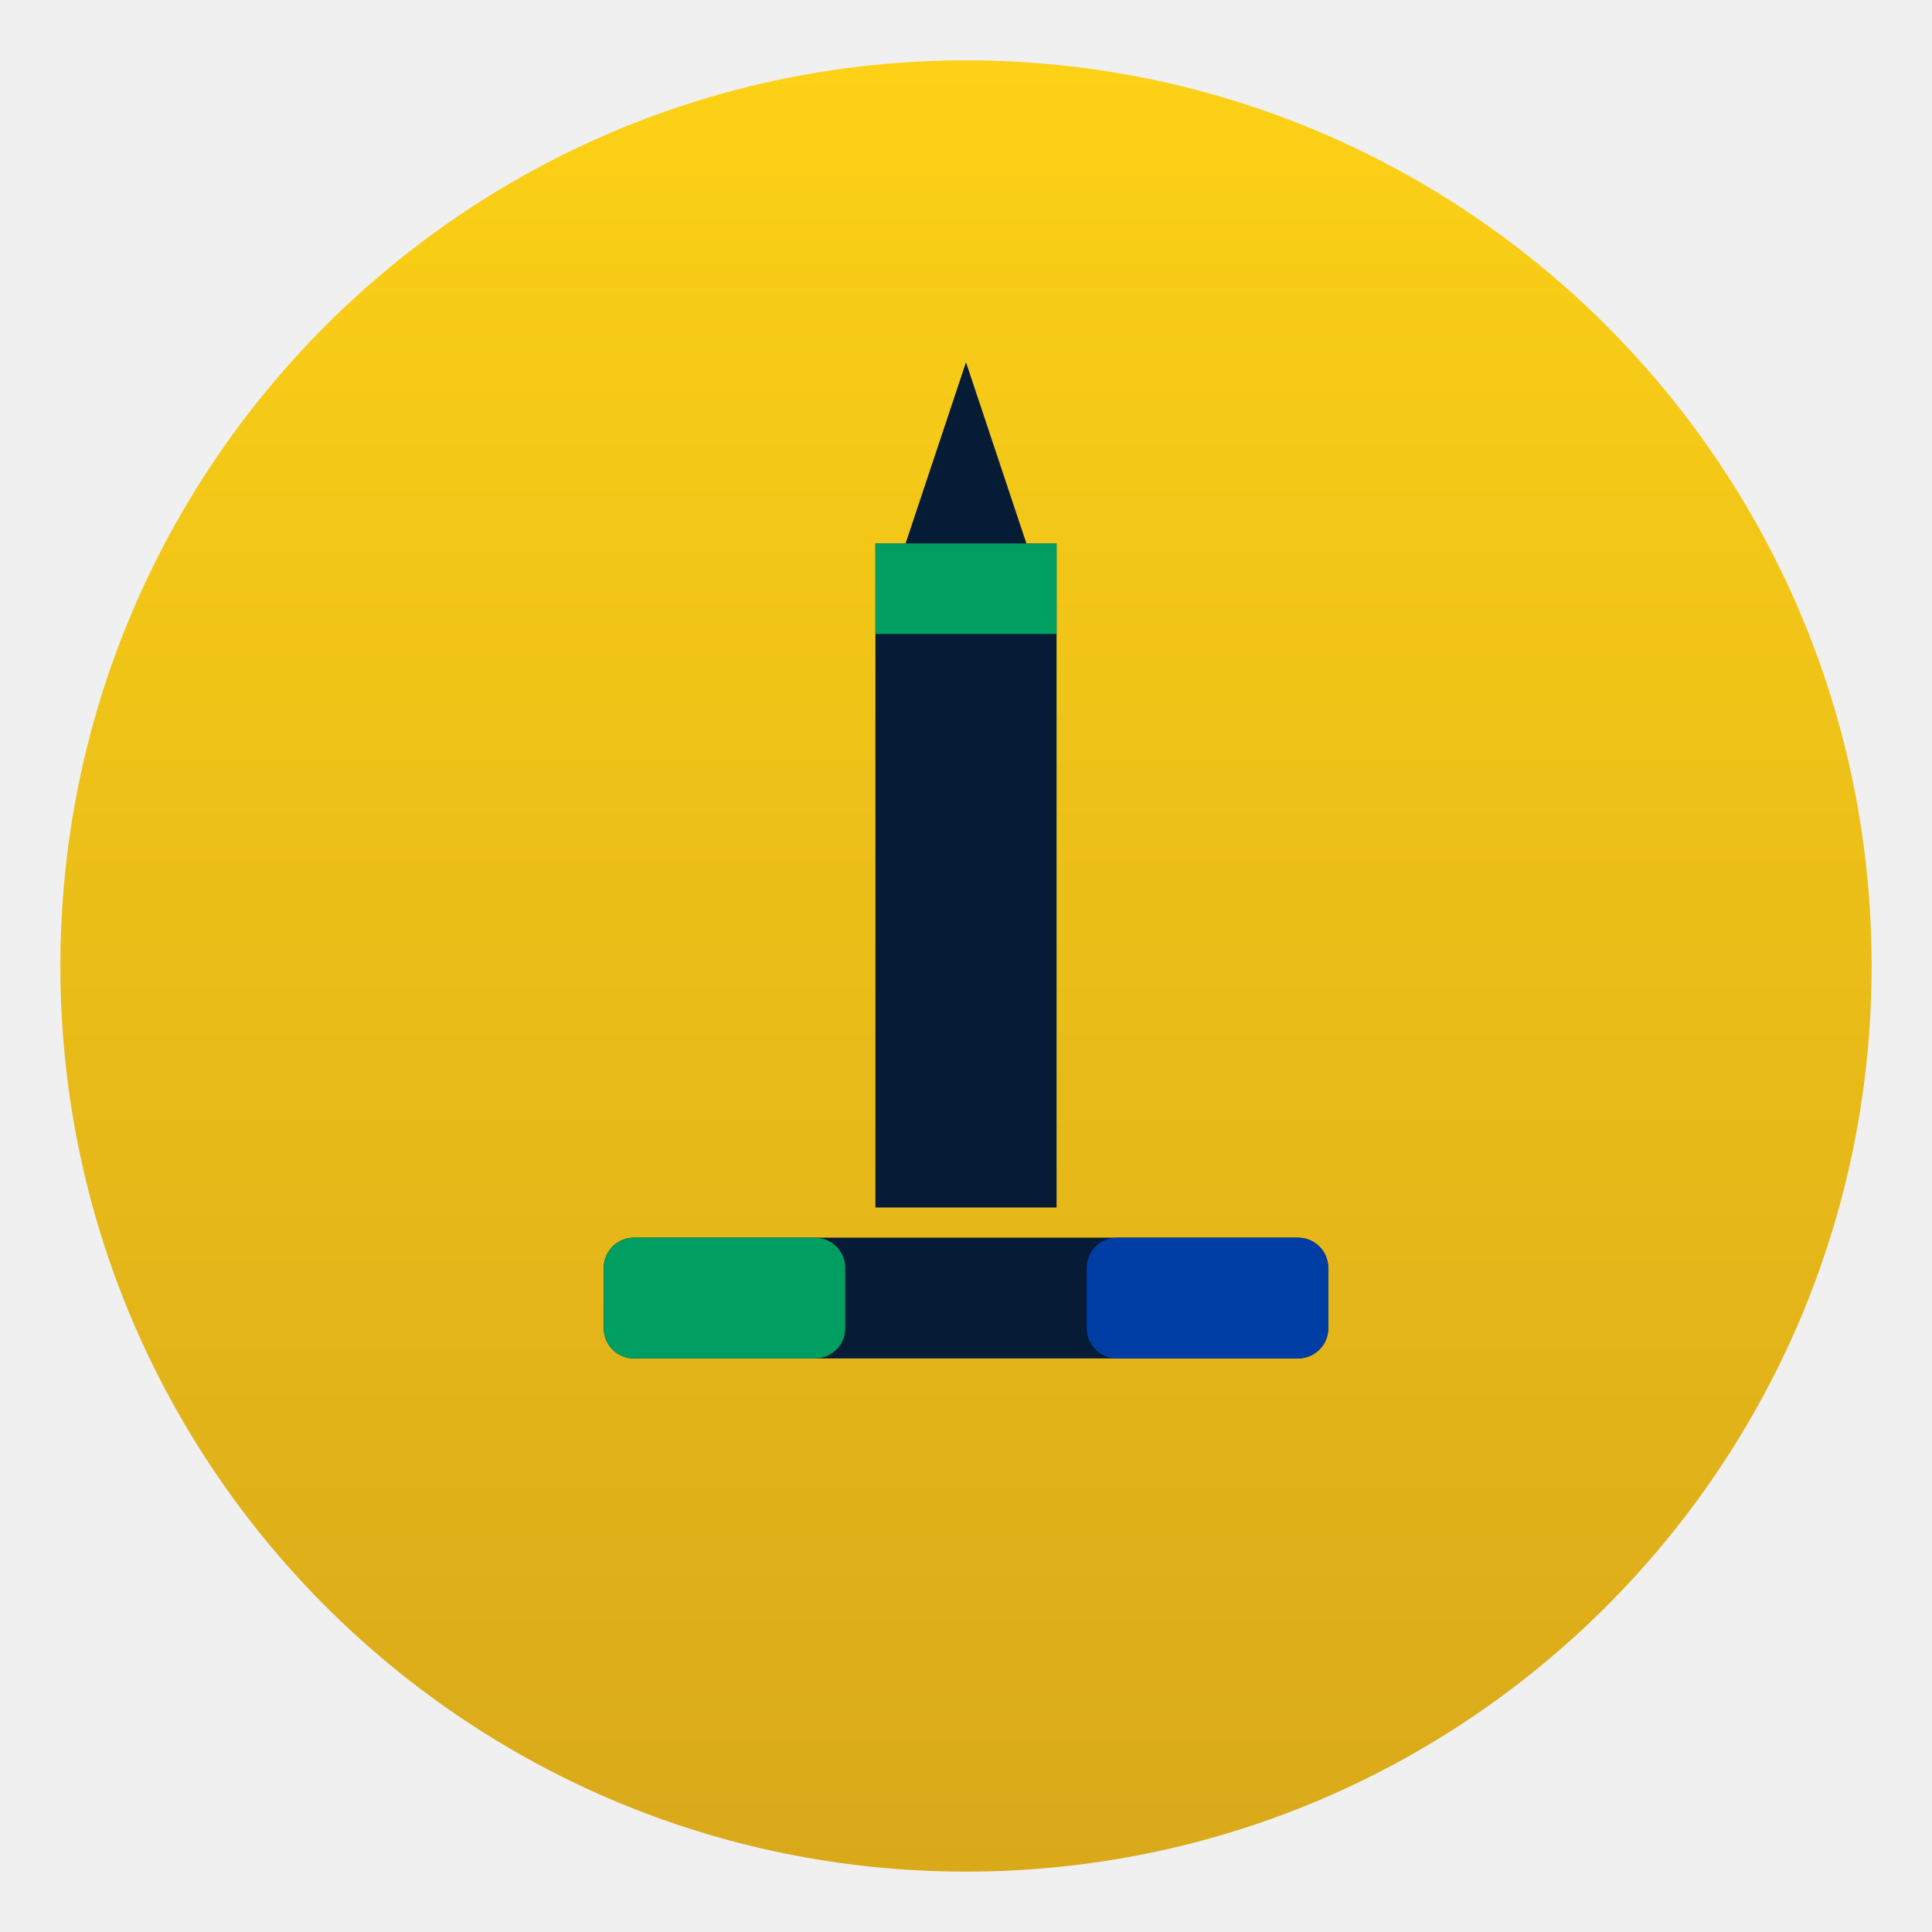
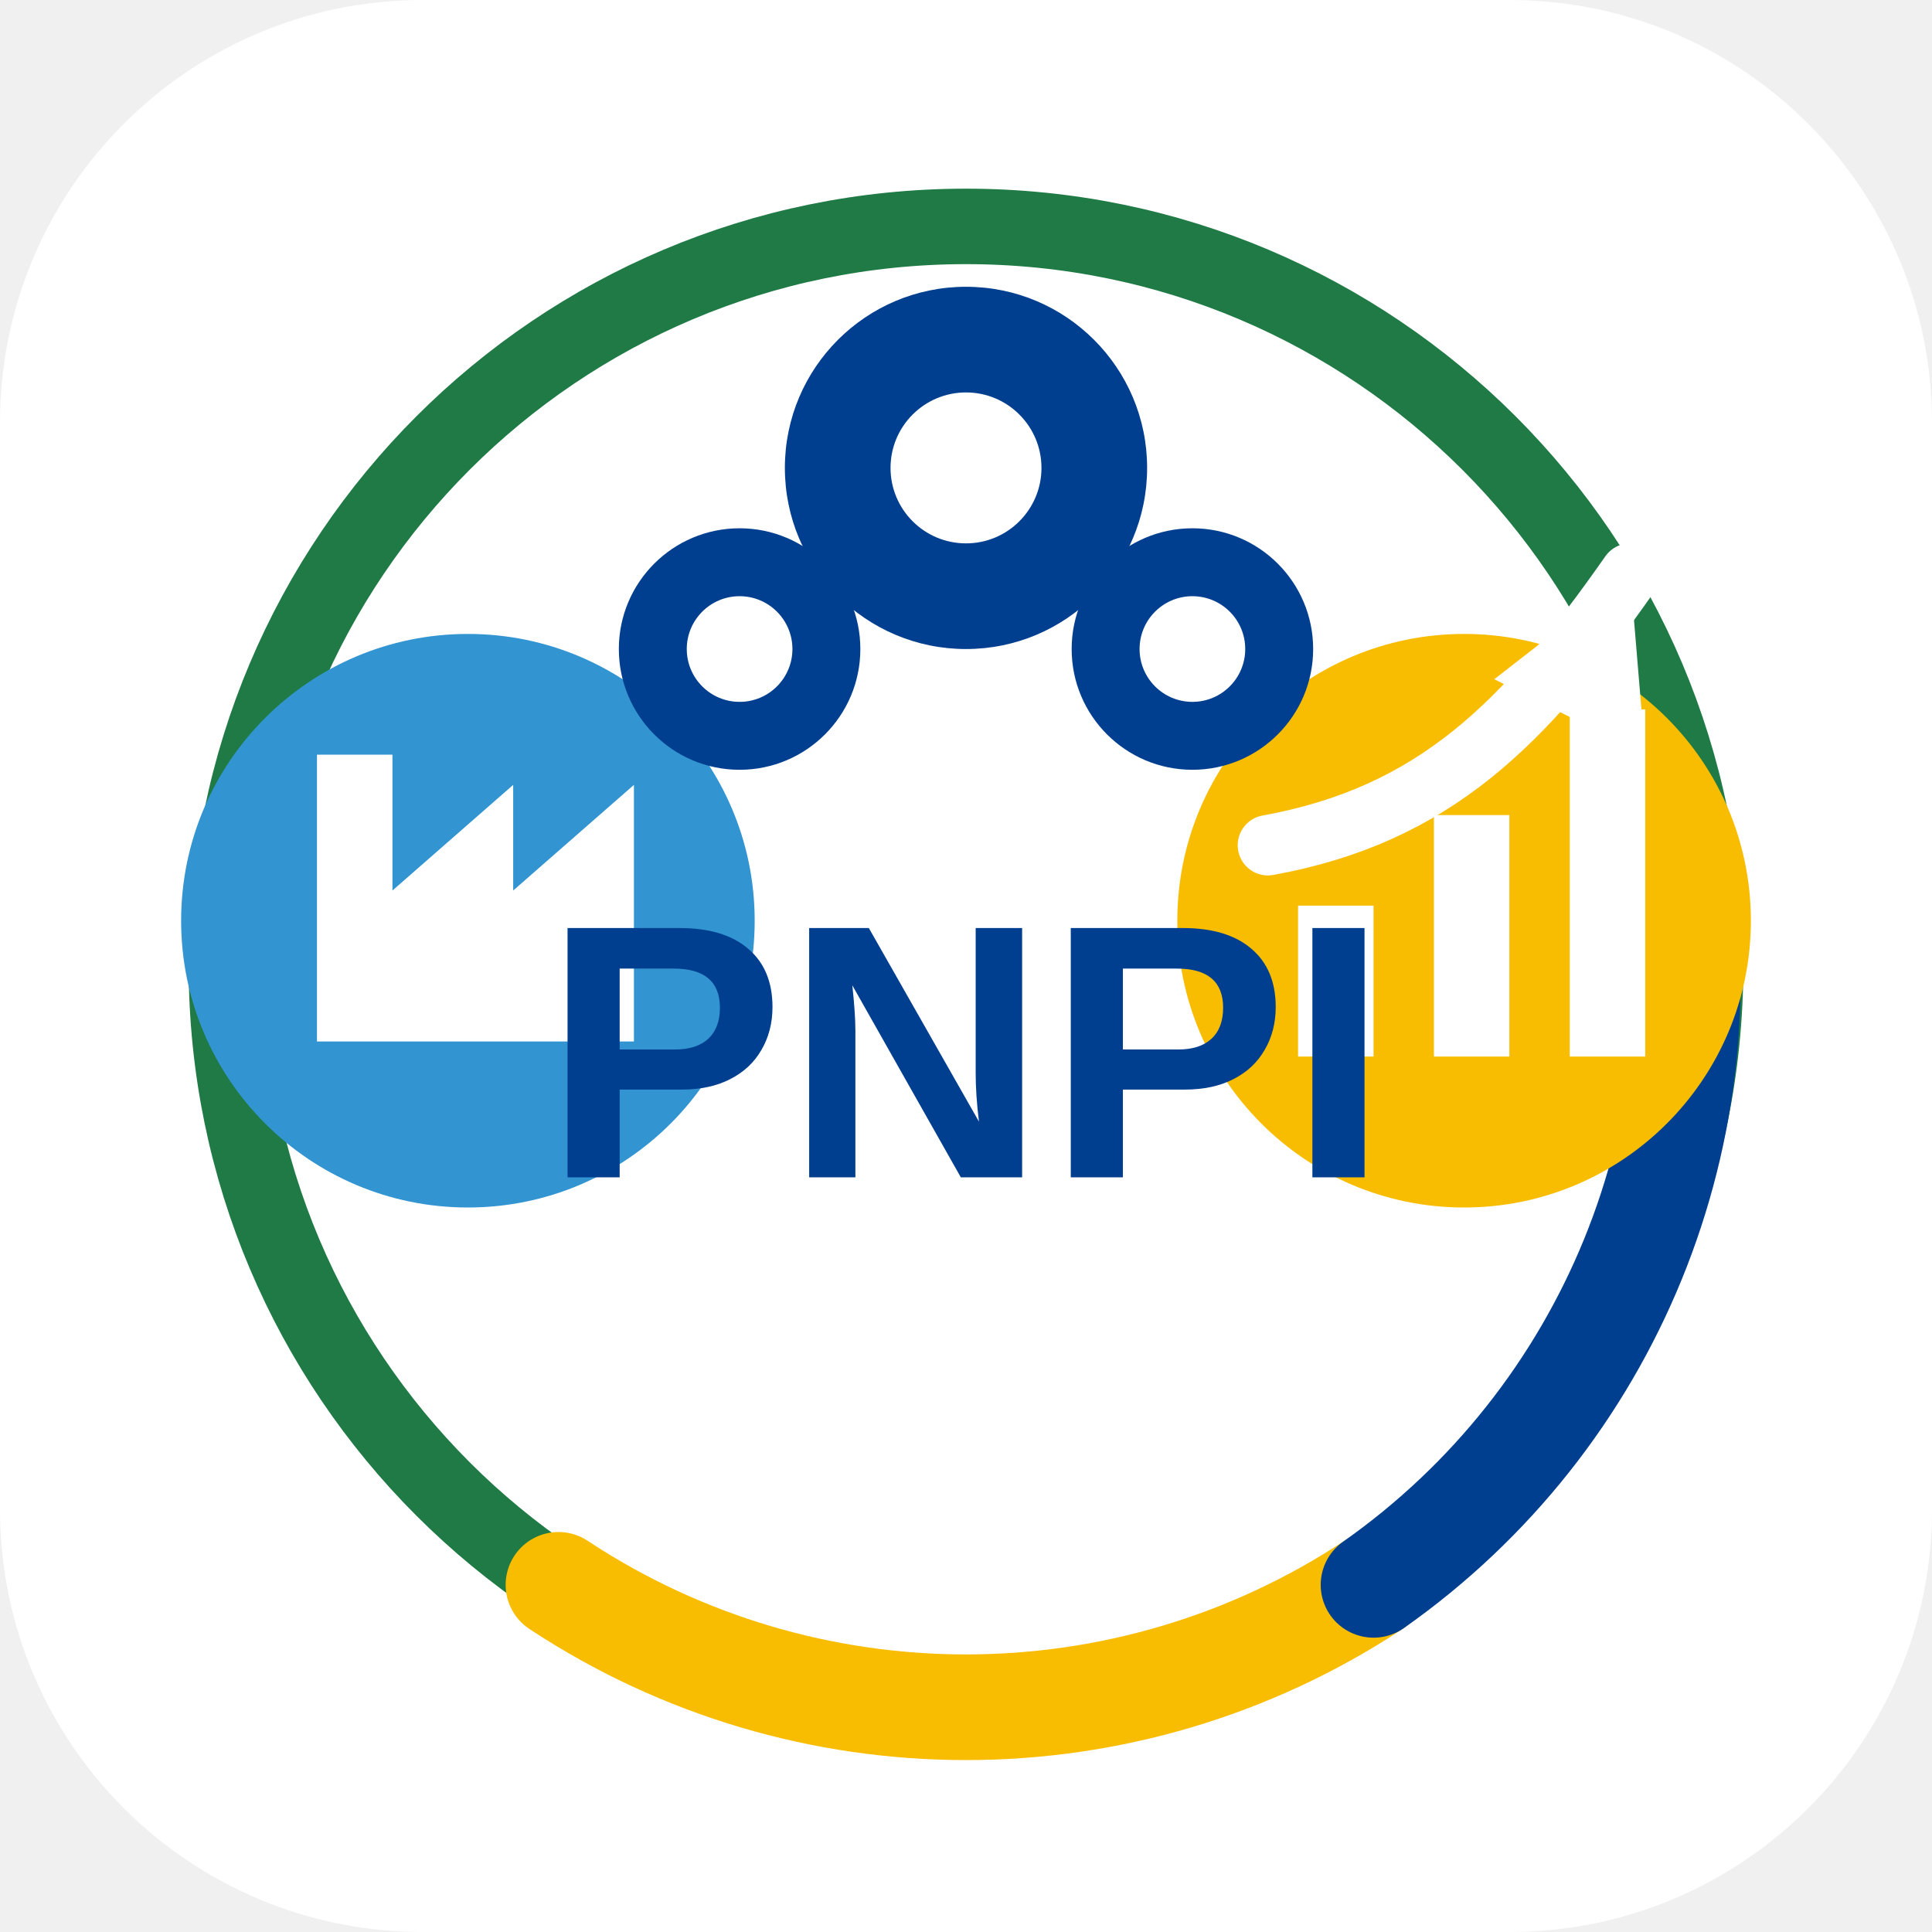
- <svg xmlns="http://www.w3.org/2000/svg" viewBox="0 0 64 64" role="img" aria-label="PNPI">
-   <defs>
-     <linearGradient id="m_gold" x1="0" y1="0" x2="0" y2="1">
-       <stop offset="0%" stop-color="#FCD116" />
-       <stop offset="100%" stop-color="#d9a91a" />
-     </linearGradient>
-   </defs>
-   <circle cx="32" cy="32" r="30" fill="url(#m_gold)" />
-   <g transform="translate(32, 32)">
-     <rect x="-3" y="-14" width="6" height="22" fill="#051B36" />
-     <rect x="-3" y="-14" width="6" height="3" fill="#009E60" />
-     <polygon points="0,-20 2,-14 -2,-14" fill="#051B36" />
-     <rect x="-12" y="9" width="24" height="4" rx="1" fill="#051B36" />
-     <rect x="-12" y="9" width="8" height="4" rx="1" fill="#009E60" />
-     <rect x="4" y="9" width="8" height="4" rx="1" fill="#003DA5" />
+ <svg xmlns="http://www.w3.org/2000/svg" viewBox="0 0 128 128" role="img" aria-label="Logo PNPI">
+   <rect width="128" height="128" rx="28" fill="#FFFFFF" />
+   <circle cx="64" cy="64" r="49" fill="#FFFFFF" stroke="#1F7A45" stroke-width="5" />
+   <path d="M37 105a49 49 0 0 0 54 0" fill="none" stroke="#F8BD00" stroke-width="7" stroke-linecap="round" />
+   <path d="M91 105a49 49 0 0 0 20-49" fill="none" stroke="#003F8F" stroke-width="7" stroke-linecap="round" />
+   <circle cx="31" cy="61" r="19" fill="#3294D1" />
+   <path d="M21 69v-19h5v9l8-7v7l8-7v17z" fill="#FFFFFF" />
+   <circle cx="97" cy="61" r="19" fill="#F8BD00" />
+   <path d="M86 70h5v-10h-5zm9 0h5v-16h-5zm9 0h5v-23h-5z" fill="#FFFFFF" />
+   <path d="M84 56c11-2 17-8 24-18" fill="none" stroke="#FFFFFF" stroke-width="4" stroke-linecap="round" />
+   <path d="M108 38l1 12-10-5z" fill="#FFFFFF" />
+   <g fill="#003F8F">
+     <circle cx="64" cy="31" r="12" />
+     <circle cx="49" cy="43" r="8" />
+     <circle cx="79" cy="43" r="8" />
+     <circle cx="64" cy="31" r="5" fill="#FFFFFF" />
+     <circle cx="49" cy="43" r="3.5" fill="#FFFFFF" />
+     <circle cx="79" cy="43" r="3.5" fill="#FFFFFF" />
  </g>
+   <text x="64" y="78" text-anchor="middle" font-family="Arial, sans-serif" font-weight="900" font-size="24" fill="#003F8F">PNPI</text>
</svg>
